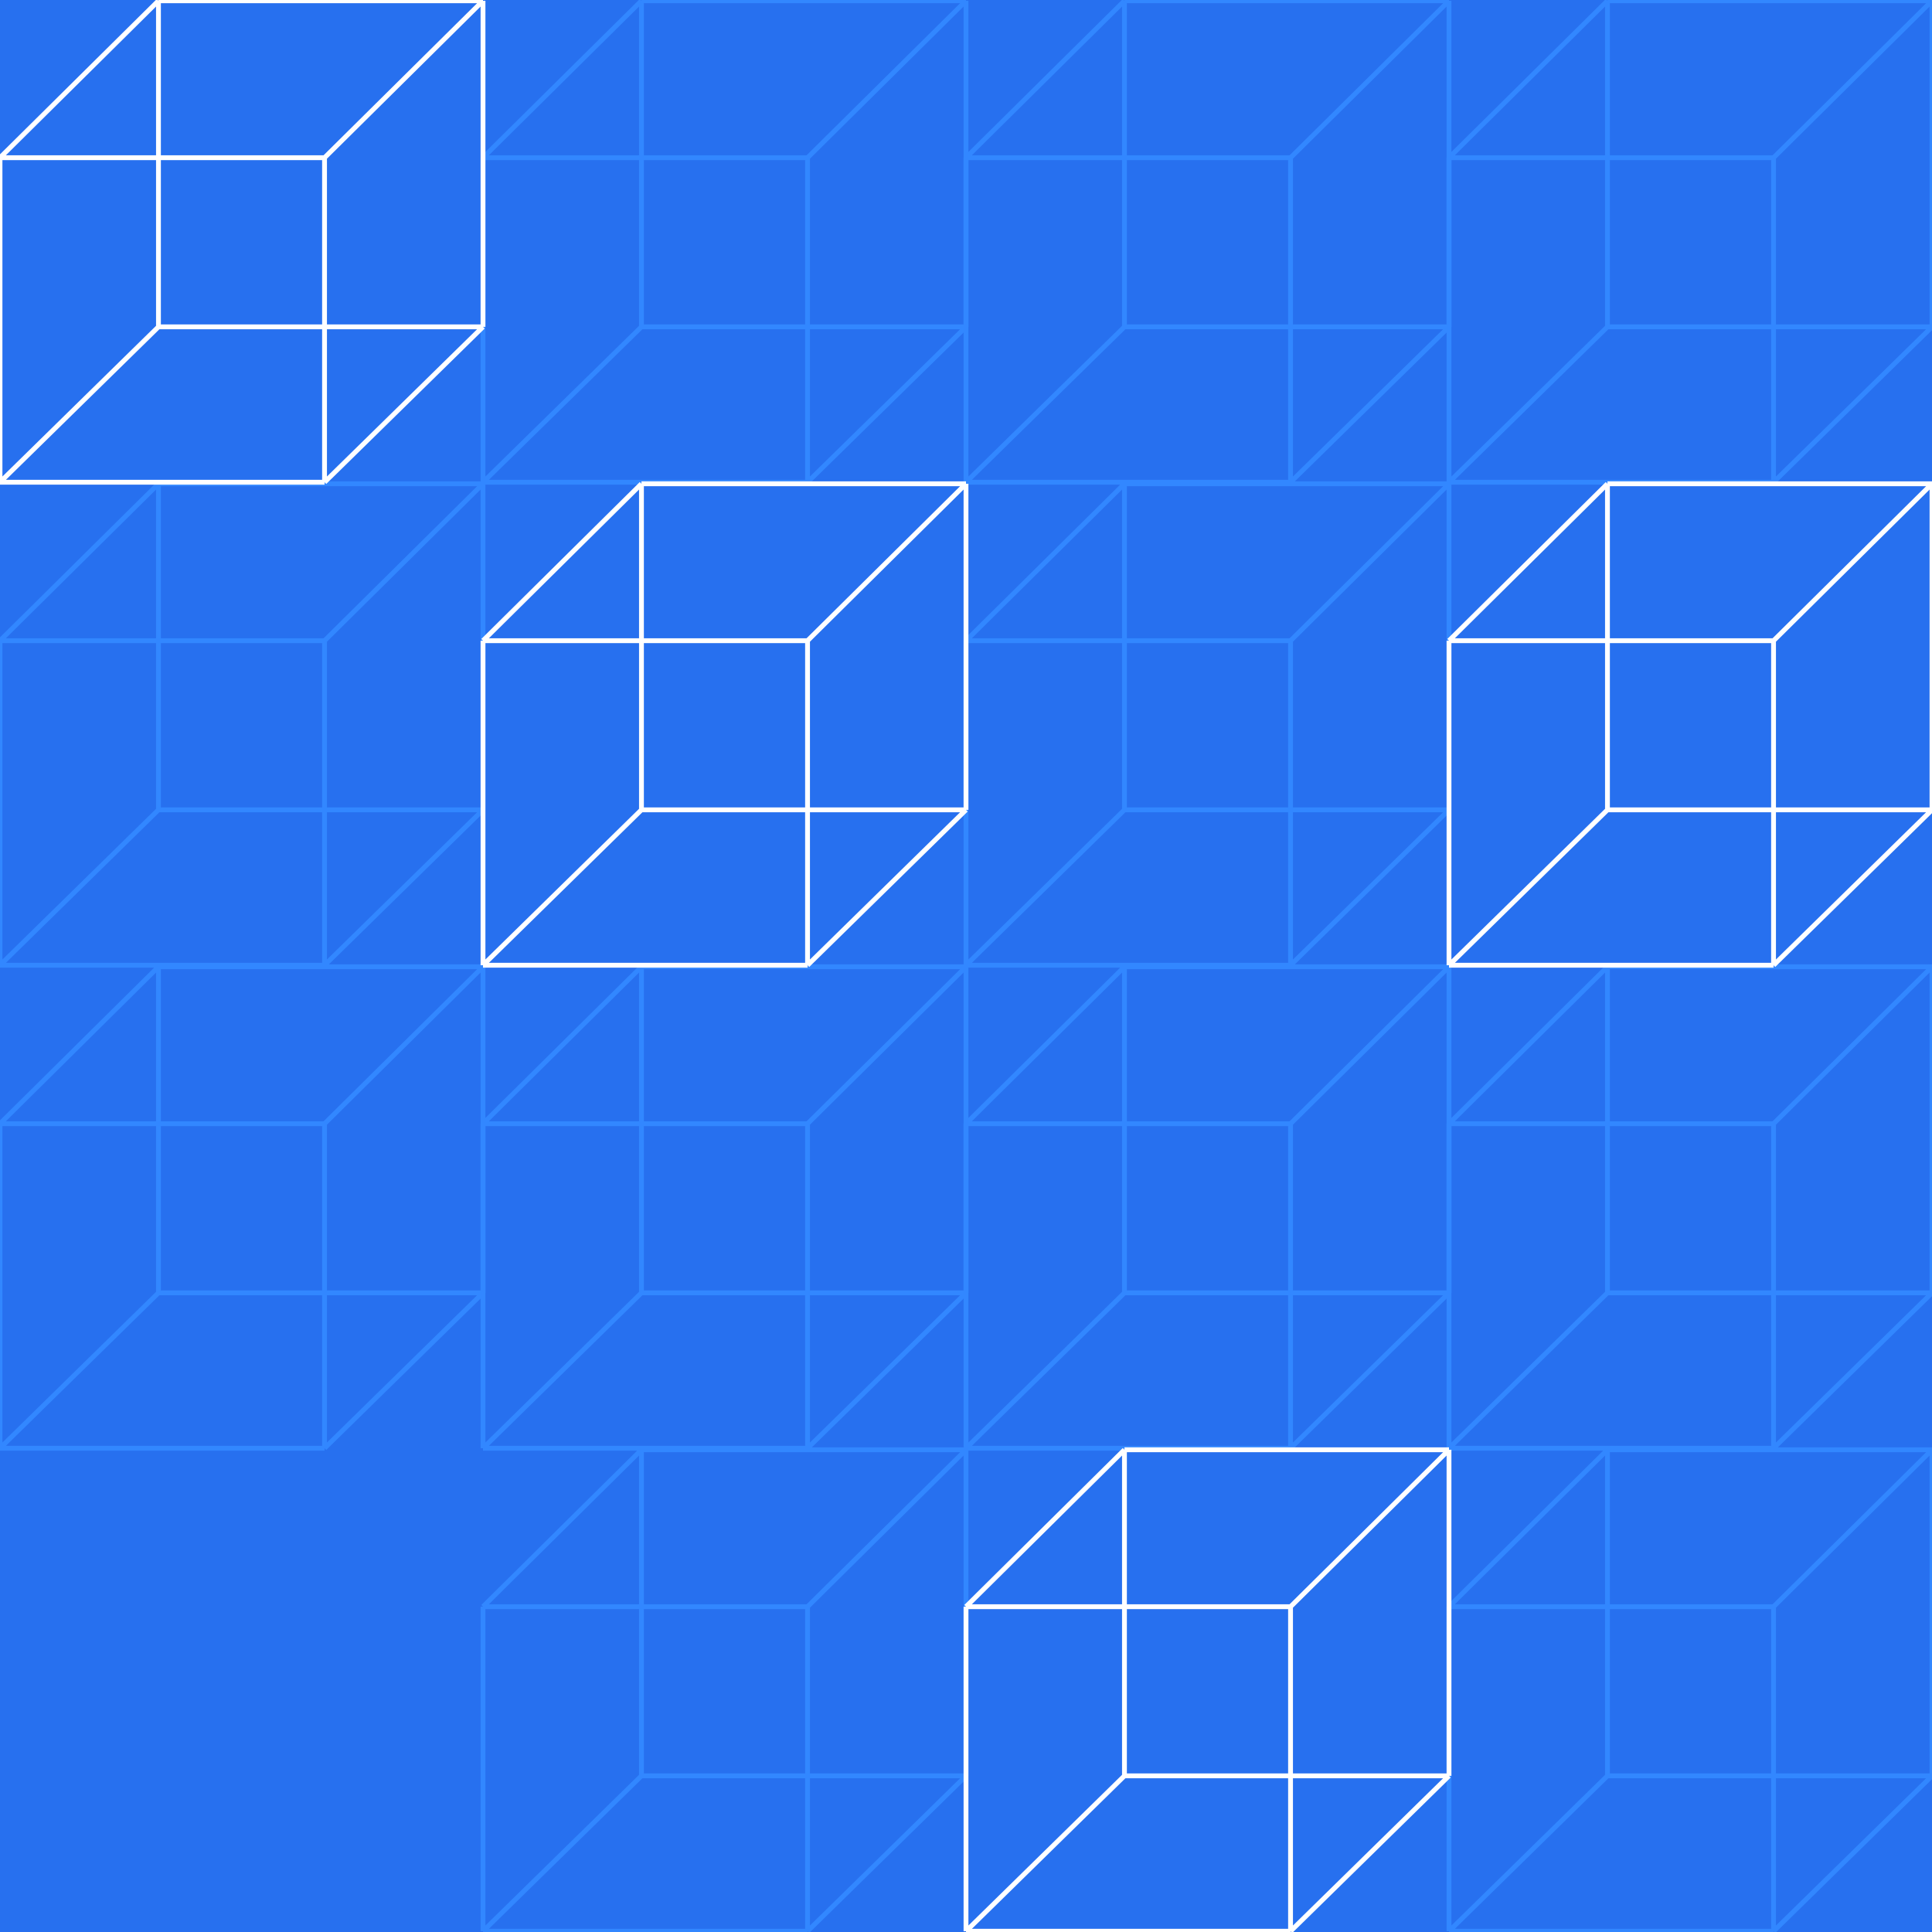
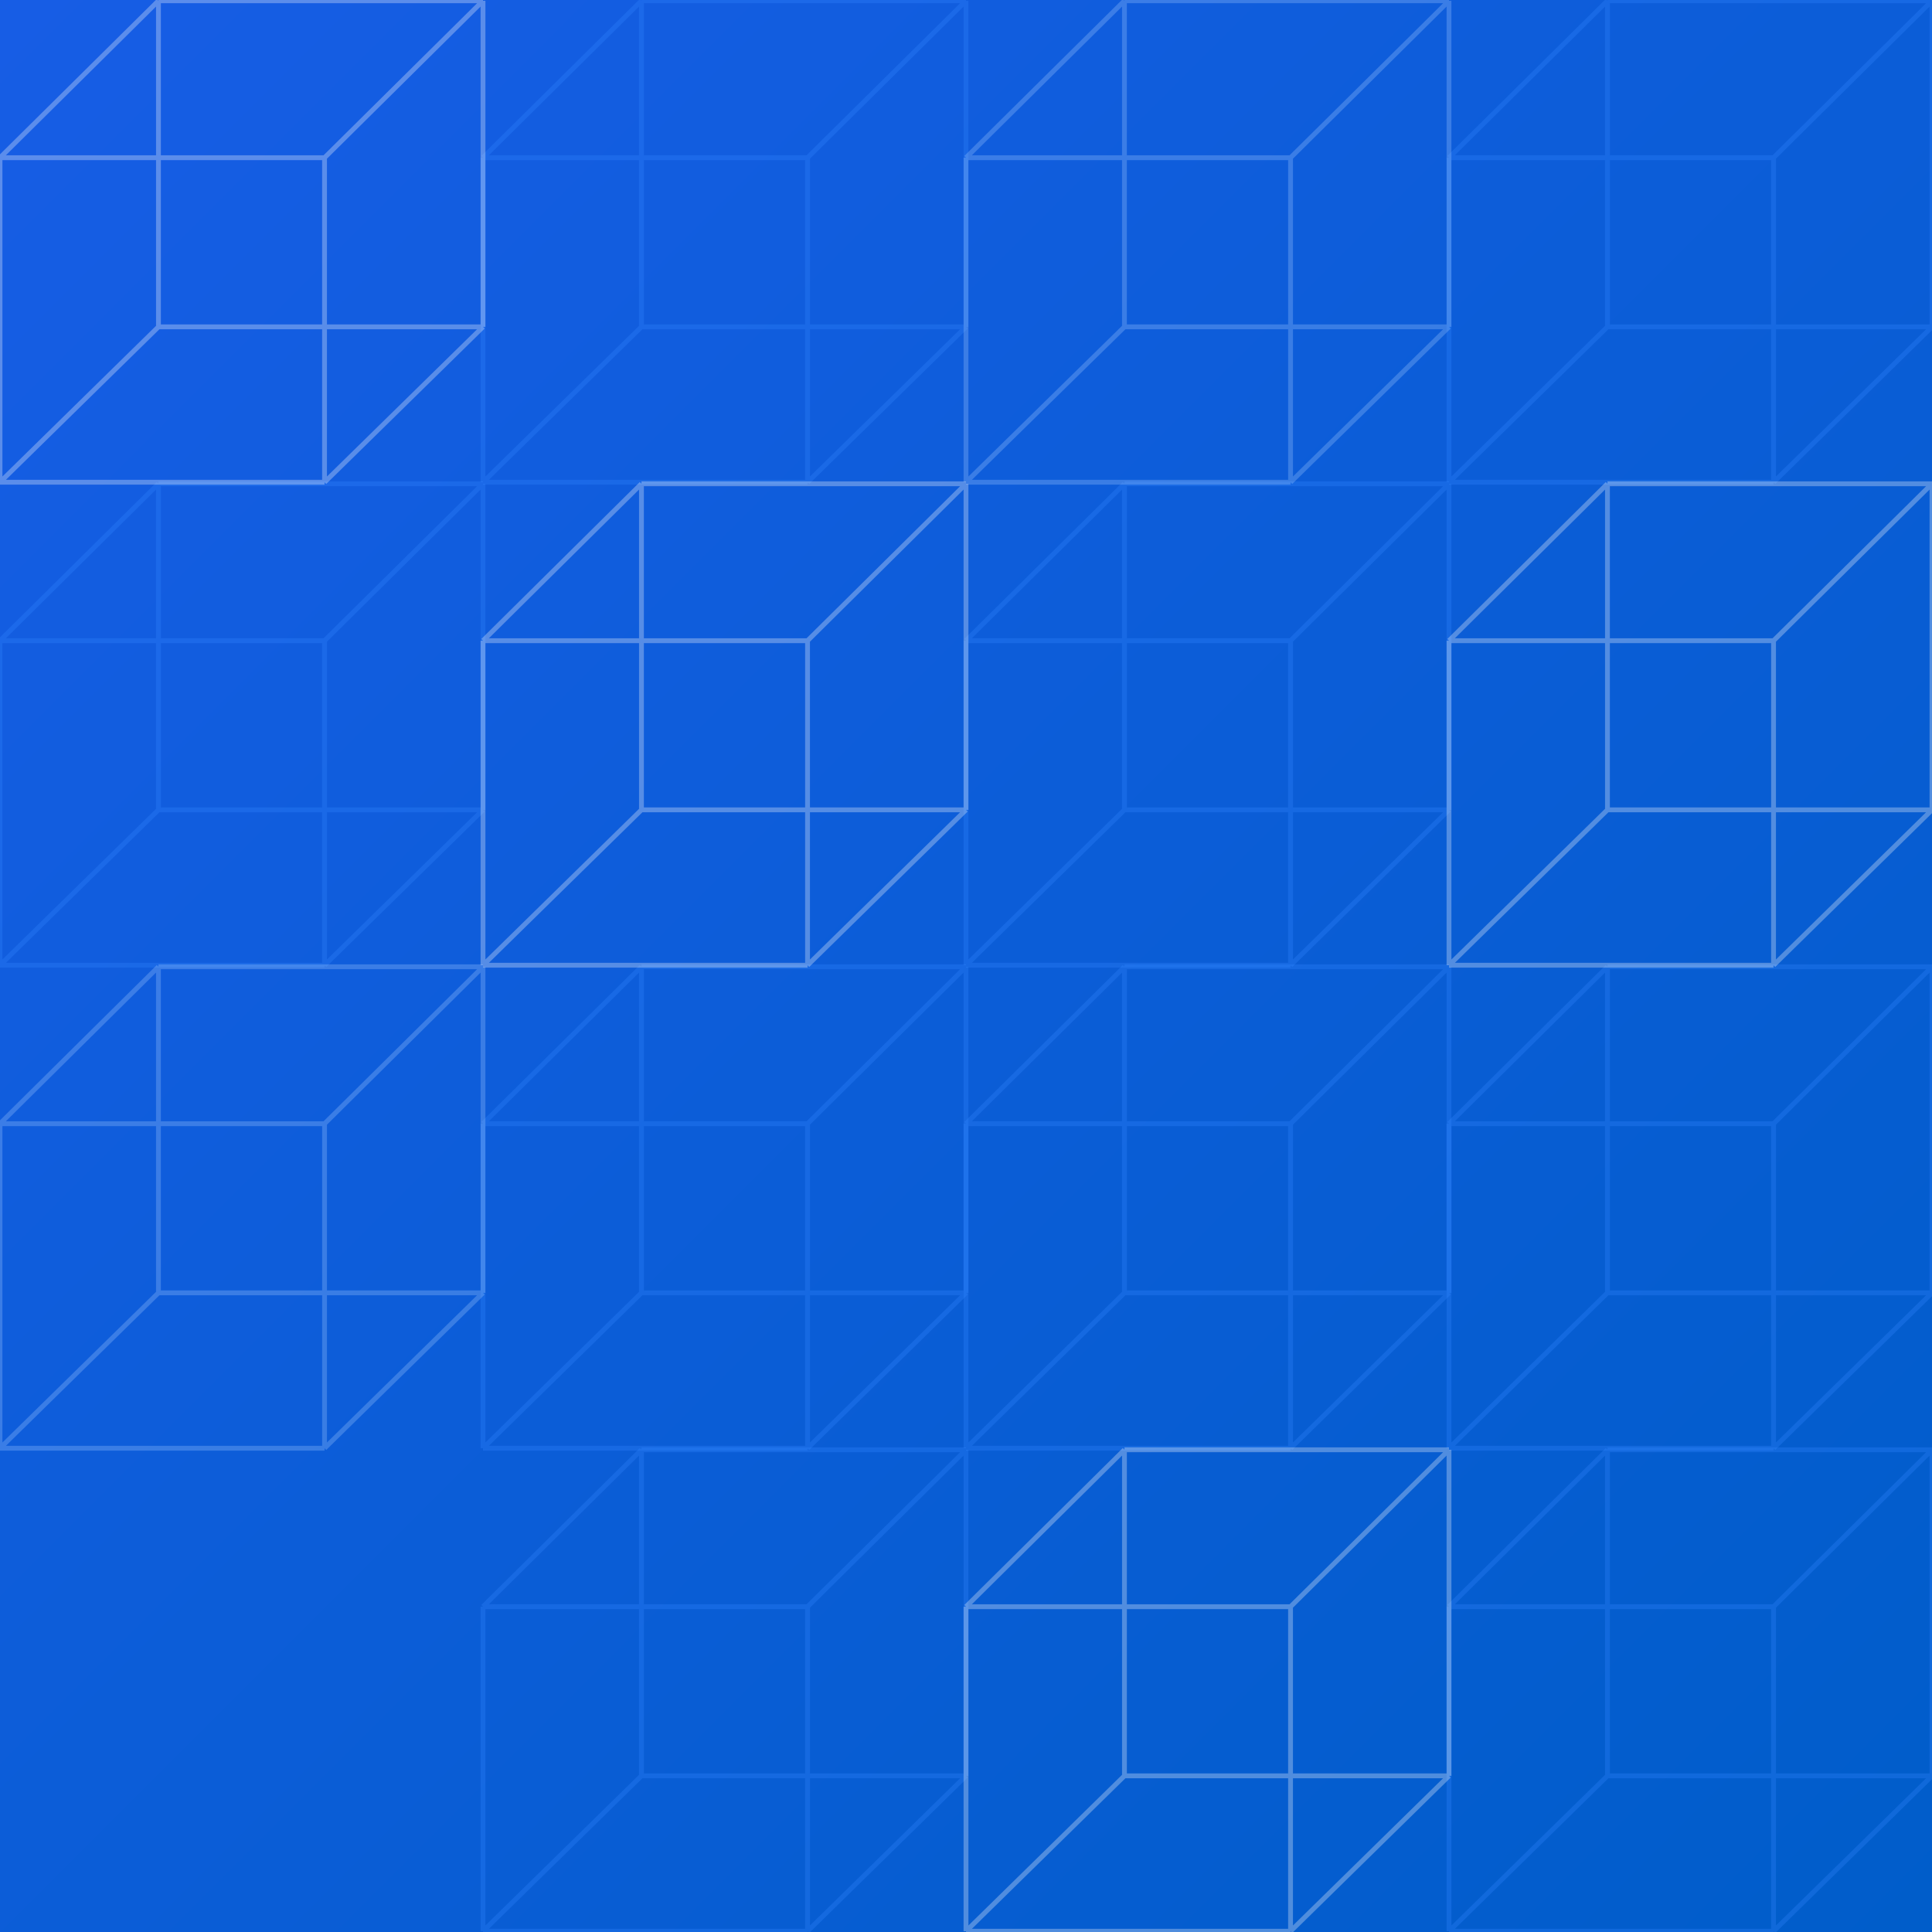
<svg xmlns="http://www.w3.org/2000/svg" width="900" height="900" viewBox="0 0 900 900" fill="none">
-   <g clip-path="url(#clip0_1_799)">
-     <rect width="900" height="900" fill="#2770EF" />
-     <path d="M225 899.646H376.183M225 899.646V748.463M225 899.646L298.817 827.248M376.183 899.646L450 827.248M376.183 899.646V748.463M225 748.463L298.817 675.355M225 748.463H376.183M298.817 827.248H450M298.817 827.248V675.355M450 827.248V675.355M376.183 748.463L450 675.355M450 675.355H298.817" stroke="#3287FF" stroke-width="2.25" />
-     <path d="M225 674.646H376.183M225 674.646V523.463M225 674.646L298.817 602.248M376.183 674.646L450 602.248M376.183 674.646V523.463M225 523.463L298.817 450.355M225 523.463H376.183M298.817 602.248H450M298.817 602.248V450.355M450 602.248V450.355M376.183 523.463L450 450.355M450 450.355H298.817" stroke="#3287FF" stroke-width="2.25" />
-     <path d="M450 674.646H601.183M450 674.646V523.463M450 674.646L523.817 602.248M601.183 674.646L675 602.248M601.183 674.646V523.463M450 523.463L523.817 450.355M450 523.463H601.183M523.817 602.248H675M523.817 602.248V450.355M675 602.248V450.355M601.183 523.463L675 450.355M675 450.355H523.817" stroke="#3287FF" stroke-width="2.25" />
-     <path d="M0 674.646H151.183M0 674.646V523.463M0 674.646L73.817 602.248M151.183 674.646L225 602.248M151.183 674.646V523.463M0 523.463L73.817 450.355M0 523.463H151.183M73.817 602.248H225M73.817 602.248V450.355M225 602.248V450.355M151.183 523.463L225 450.355M225 450.355H73.817" stroke="#3287FF" stroke-width="2.25" />
-     <path d="M675 674.646H826.183M675 674.646V523.463M675 674.646L748.817 602.248M826.183 674.646L900 602.248M826.183 674.646V523.463M675 523.463L748.817 450.355M675 523.463H826.183M748.817 602.248H900M748.817 602.248V450.355M900 602.248V450.355M826.183 523.463L900 450.355M900 450.355H748.817" stroke="#3287FF" stroke-width="2.25" />
-     <path d="M675 224.646H826.183M675 224.646V73.463M675 224.646L748.817 152.248M826.183 224.646L900 152.248M826.183 224.646V73.463M675 73.463L748.817 0.355M675 73.463H826.183M748.817 152.248H900M748.817 152.248V0.355M900 152.248V0.355M826.183 73.463L900 0.355M900 0.355H748.817" stroke="#3287FF" stroke-width="2.25" />
-     <path d="M675 899.646H826.183M675 899.646V748.463M675 899.646L748.817 827.248M826.183 899.646L900 827.248M826.183 899.646V748.463M675 748.463L748.817 675.355M675 748.463H826.183M748.817 827.248H900M748.817 827.248V675.355M900 827.248V675.355M826.183 748.463L900 675.355M900 675.355H748.817" stroke="#3287FF" stroke-width="2.25" />
-     <path d="M450 449.646H601.183M450 449.646V298.463M450 449.646L523.817 377.248M601.183 449.646L675 377.248M601.183 449.646V298.463M450 298.463L523.817 225.355M450 298.463H601.183M523.817 377.248H675M523.817 377.248V225.355M675 377.248V225.355M601.183 298.463L675 225.355M675 225.355H523.817" stroke="#3287FF" stroke-width="2.25" />
-     <path d="M450 899.646H601.183M450 899.646V748.463M450 899.646L523.817 827.248M601.183 899.646L675 827.248M601.183 899.646V748.463M450 748.463L523.817 675.355M450 748.463H601.183M523.817 827.248H675M523.817 827.248V675.355M675 827.248V675.355M601.183 748.463L675 675.355M675 675.355H523.817" stroke="white" stroke-width="2.25" />
-     <path d="M450 224.646H601.183M450 224.646V73.463M450 224.646L523.817 152.248M601.183 224.646L675 152.248M601.183 224.646V73.463M450 73.463L523.817 0.355M450 73.463H601.183M523.817 152.248H675M523.817 152.248V0.355M675 152.248V0.355M601.183 73.463L675 0.355M675 0.355H523.817" stroke="#3287FF" stroke-width="2.25" />
-     <path d="M0 449.646H151.183M0 449.646V298.463M0 449.646L73.817 377.248M151.183 449.646L225 377.248M151.183 449.646V298.463M0 298.463L73.817 225.355M0 298.463H151.183M73.817 377.248H225M73.817 377.248V225.355M225 377.248V225.355M151.183 298.463L225 225.355M225 225.355H73.817" stroke="#3287FF" stroke-width="2.25" />
-     <path d="M225 224.646H376.183M225 224.646V73.463M225 224.646L298.817 152.248M376.183 224.646L450 152.248M376.183 224.646V73.463M225 73.463L298.817 0.355M225 73.463H376.183M298.817 152.248H450M298.817 152.248V0.355M450 152.248V0.355M376.183 73.463L450 0.355M450 0.355H298.817" stroke="#3287FF" stroke-width="2.25" />
-     <path d="M225 449.646H376.183M225 449.646V298.463M225 449.646L298.817 377.248M376.183 449.646L450 377.248M376.183 449.646V298.463M225 298.463L298.817 225.355M225 298.463H376.183M298.817 377.248H450M298.817 377.248V225.355M450 377.248V225.355M376.183 298.463L450 225.355M450 225.355H298.817" stroke="white" stroke-width="2.25" />
-     <path d="M0 224.646H151.183M0 224.646V73.463M0 224.646L73.817 152.248M151.183 224.646L225 152.248M151.183 224.646V73.463M0 73.463L73.817 0.355M0 73.463L151.183 73.463M73.817 152.248H225M73.817 152.248V0.355M225 152.248V0.355M151.183 73.463L225 0.355M225 0.355H73.817" stroke="white" stroke-width="2.25" />
-     <path d="M675 449.646H826.183M675 449.646V298.463M675 449.646L748.817 377.248M826.183 449.646L900 377.248M826.183 449.646V298.463M675 298.463L748.817 225.355M675 298.463H826.183M748.817 377.248H900M748.817 377.248V225.355M900 377.248V225.355M826.183 298.463L900 225.355M900 225.355H748.817" stroke="white" stroke-width="2.25" />
+   <g clip-path="url(#clip0_24_1472)">
+     <rect width="900" height="900" fill="url(#paint0_linear_24_1472)" />
+     <path opacity="0.3" d="M225 899.646H376.183M225 899.646V748.463M225 899.646L298.817 827.248M376.183 899.646L450 827.248M376.183 899.646V748.463M225 748.463L298.817 675.355M225 748.463H376.183M298.817 827.248H450M298.817 827.248V675.355M450 827.248V675.355M376.183 748.463L450 675.355M450 675.355H298.817" stroke="#3287FF" stroke-width="2.25" />
+     <path opacity="0.3" d="M225 674.646H376.183M225 674.646V523.463M225 674.646L298.817 602.248M376.183 674.646L450 602.248M376.183 674.646V523.463M225 523.463L298.817 450.355M225 523.463H376.183M298.817 602.248H450M298.817 602.248V450.355M450 602.248V450.355M376.183 523.463L450 450.355M450 450.355H298.817" stroke="#3287FF" stroke-width="2.25" />
+     <path opacity="0.3" d="M450 674.646H601.183M450 674.646V523.463M450 674.646L523.817 602.248M601.183 674.646L675 602.248M601.183 674.646V523.463M450 523.463L523.817 450.355M450 523.463H601.183M523.817 602.248H675M523.817 602.248V450.355M675 602.248V450.355M601.183 523.463L675 450.355M675 450.355H523.817" stroke="#3287FF" stroke-width="2.25" />
+     <path opacity="0.3" d="M675 674.646H826.183M675 674.646V523.463M675 674.646L748.817 602.248M826.183 674.646L900 602.248M826.183 674.646V523.463M675 523.463L748.817 450.355M675 523.463H826.183M748.817 602.248H900M748.817 602.248V450.355M900 602.248V450.355M826.183 523.463L900 450.355M900 450.355H748.817" stroke="#3287FF" stroke-width="2.25" />
+     <path opacity="0.3" d="M675 224.646H826.183M675 224.646V73.463M675 224.646L748.817 152.248M826.183 224.646L900 152.248M826.183 224.646V73.463M675 73.463L748.817 0.355M675 73.463H826.183M748.817 152.248H900M748.817 152.248V0.355M900 152.248V0.355M826.183 73.463L900 0.355M900 0.355H748.817" stroke="#3287FF" stroke-width="2.25" />
+     <path opacity="0.3" d="M675 899.646H826.183M675 899.646V748.463M675 899.646L748.817 827.248M826.183 899.646L900 827.248M826.183 899.646V748.463M675 748.463L748.817 675.355M675 748.463H826.183M748.817 827.248H900M748.817 827.248V675.355M900 827.248V675.355M826.183 748.463L900 675.355M900 675.355H748.817" stroke="#3287FF" stroke-width="2.25" />
+     <path opacity="0.3" d="M450 449.646H601.183M450 449.646V298.463M450 449.646L523.817 377.248M601.183 449.646L675 377.248M601.183 449.646V298.463M450 298.463L523.817 225.355M450 298.463H601.183M523.817 377.248H675M523.817 377.248V225.355M675 377.248V225.355M601.183 298.463L675 225.355M675 225.355H523.817" stroke="#3287FF" stroke-width="2.25" />
+     <path opacity="0.3" d="M450 899.646H601.183M450 899.646V748.463M450 899.646L523.817 827.248M601.183 899.646L675 827.248M601.183 899.646V748.463M450 748.463L523.817 675.355M450 748.463H601.183M523.817 827.248H675M523.817 827.248V675.355M675 827.248V675.355M601.183 748.463L675 675.355M675 675.355H523.817" stroke="white" stroke-width="2.25" />
+     <path opacity="0.3" d="M0 449.646H151.183M0 449.646V298.463M0 449.646L73.817 377.248M151.183 449.646L225 377.248M151.183 449.646V298.463M0 298.463L73.817 225.355M0 298.463H151.183M73.817 377.248H225M73.817 377.248V225.355M225 377.248V225.355M151.183 298.463L225 225.355M225 225.355H73.817" stroke="#3287FF" stroke-width="2.25" />
+     <path opacity="0.3" d="M225 224.646H376.183M225 224.646V73.463M225 224.646L298.817 152.248M376.183 224.646L450 152.248M376.183 224.646V73.463M225 73.463L298.817 0.355M225 73.463H376.183M298.817 152.248H450M298.817 152.248V0.355M450 152.248V0.355M376.183 73.463L450 0.355M450 0.355H298.817" stroke="#3287FF" stroke-width="2.25" />
+     <path opacity="0.3" d="M225 449.646H376.183M225 449.646V298.463M225 449.646L298.817 377.248M376.183 449.646L450 377.248M376.183 449.646V298.463M225 298.463L298.817 225.355M225 298.463H376.183M298.817 377.248H450M298.817 377.248V225.355M450 377.248V225.355M376.183 298.463L450 225.355M450 225.355H298.817" stroke="white" stroke-width="2.25" />
+     <path opacity="0.3" d="M0 224.646H151.183M0 224.646V73.463M0 224.646L73.817 152.248M151.183 224.646L225 152.248M151.183 224.646V73.463M0 73.463L73.817 0.355M0 73.463L151.183 73.463M73.817 152.248H225M73.817 152.248V0.355M225 152.248V0.355M151.183 73.463L225 0.355M225 0.355H73.817" stroke="white" stroke-width="2.25" />
+     <path opacity="0.3" d="M675 449.646H826.183M675 449.646V298.463M675 449.646L748.817 377.248M826.183 449.646L900 377.248M826.183 449.646V298.463M675 298.463L748.817 225.355M675 298.463H826.183M748.817 377.248H900M748.817 377.248V225.355M900 377.248V225.355M826.183 298.463L900 225.355M900 225.355H748.817" stroke="white" stroke-width="2.25" />
+     <path opacity="0.3" d="M0 674.646H151.183M0 674.646V523.463M0 674.646L73.817 602.248M151.183 674.646L225 602.248M151.183 674.646V523.463M0 523.463L73.817 450.355M0 523.463H151.183M73.817 602.248H225M73.817 602.248V450.355M225 602.248V450.355M151.183 523.463L225 450.355M225 450.355H73.817" stroke="#A1C8FF" stroke-width="2.25" />
+     <path opacity="0.3" d="M450 224.646H601.183M450 224.646V73.463M450 224.646L523.817 152.248M601.183 224.646L675 152.248M601.183 224.646V73.463M450 73.463L523.817 0.355M450 73.463H601.183M523.817 152.248H675M523.817 152.248V0.355M675 152.248V0.355M601.183 73.463L675 0.355M675 0.355H523.817" stroke="#A1C8FF" stroke-width="2.25" />
  </g>
  <defs>
-     <clipPath id="clip0_1_799">
+     <linearGradient id="paint0_linear_24_1472" x1="0" y1="0" x2="900" y2="900" gradientUnits="userSpaceOnUse">
+       <stop stop-color="#175DE5" />
+       <stop offset="1" stop-color="#005DCA" />
+     </linearGradient>
+     <clipPath id="clip0_24_1472">
      <rect width="900" height="900" fill="white" />
    </clipPath>
  </defs>
</svg>
